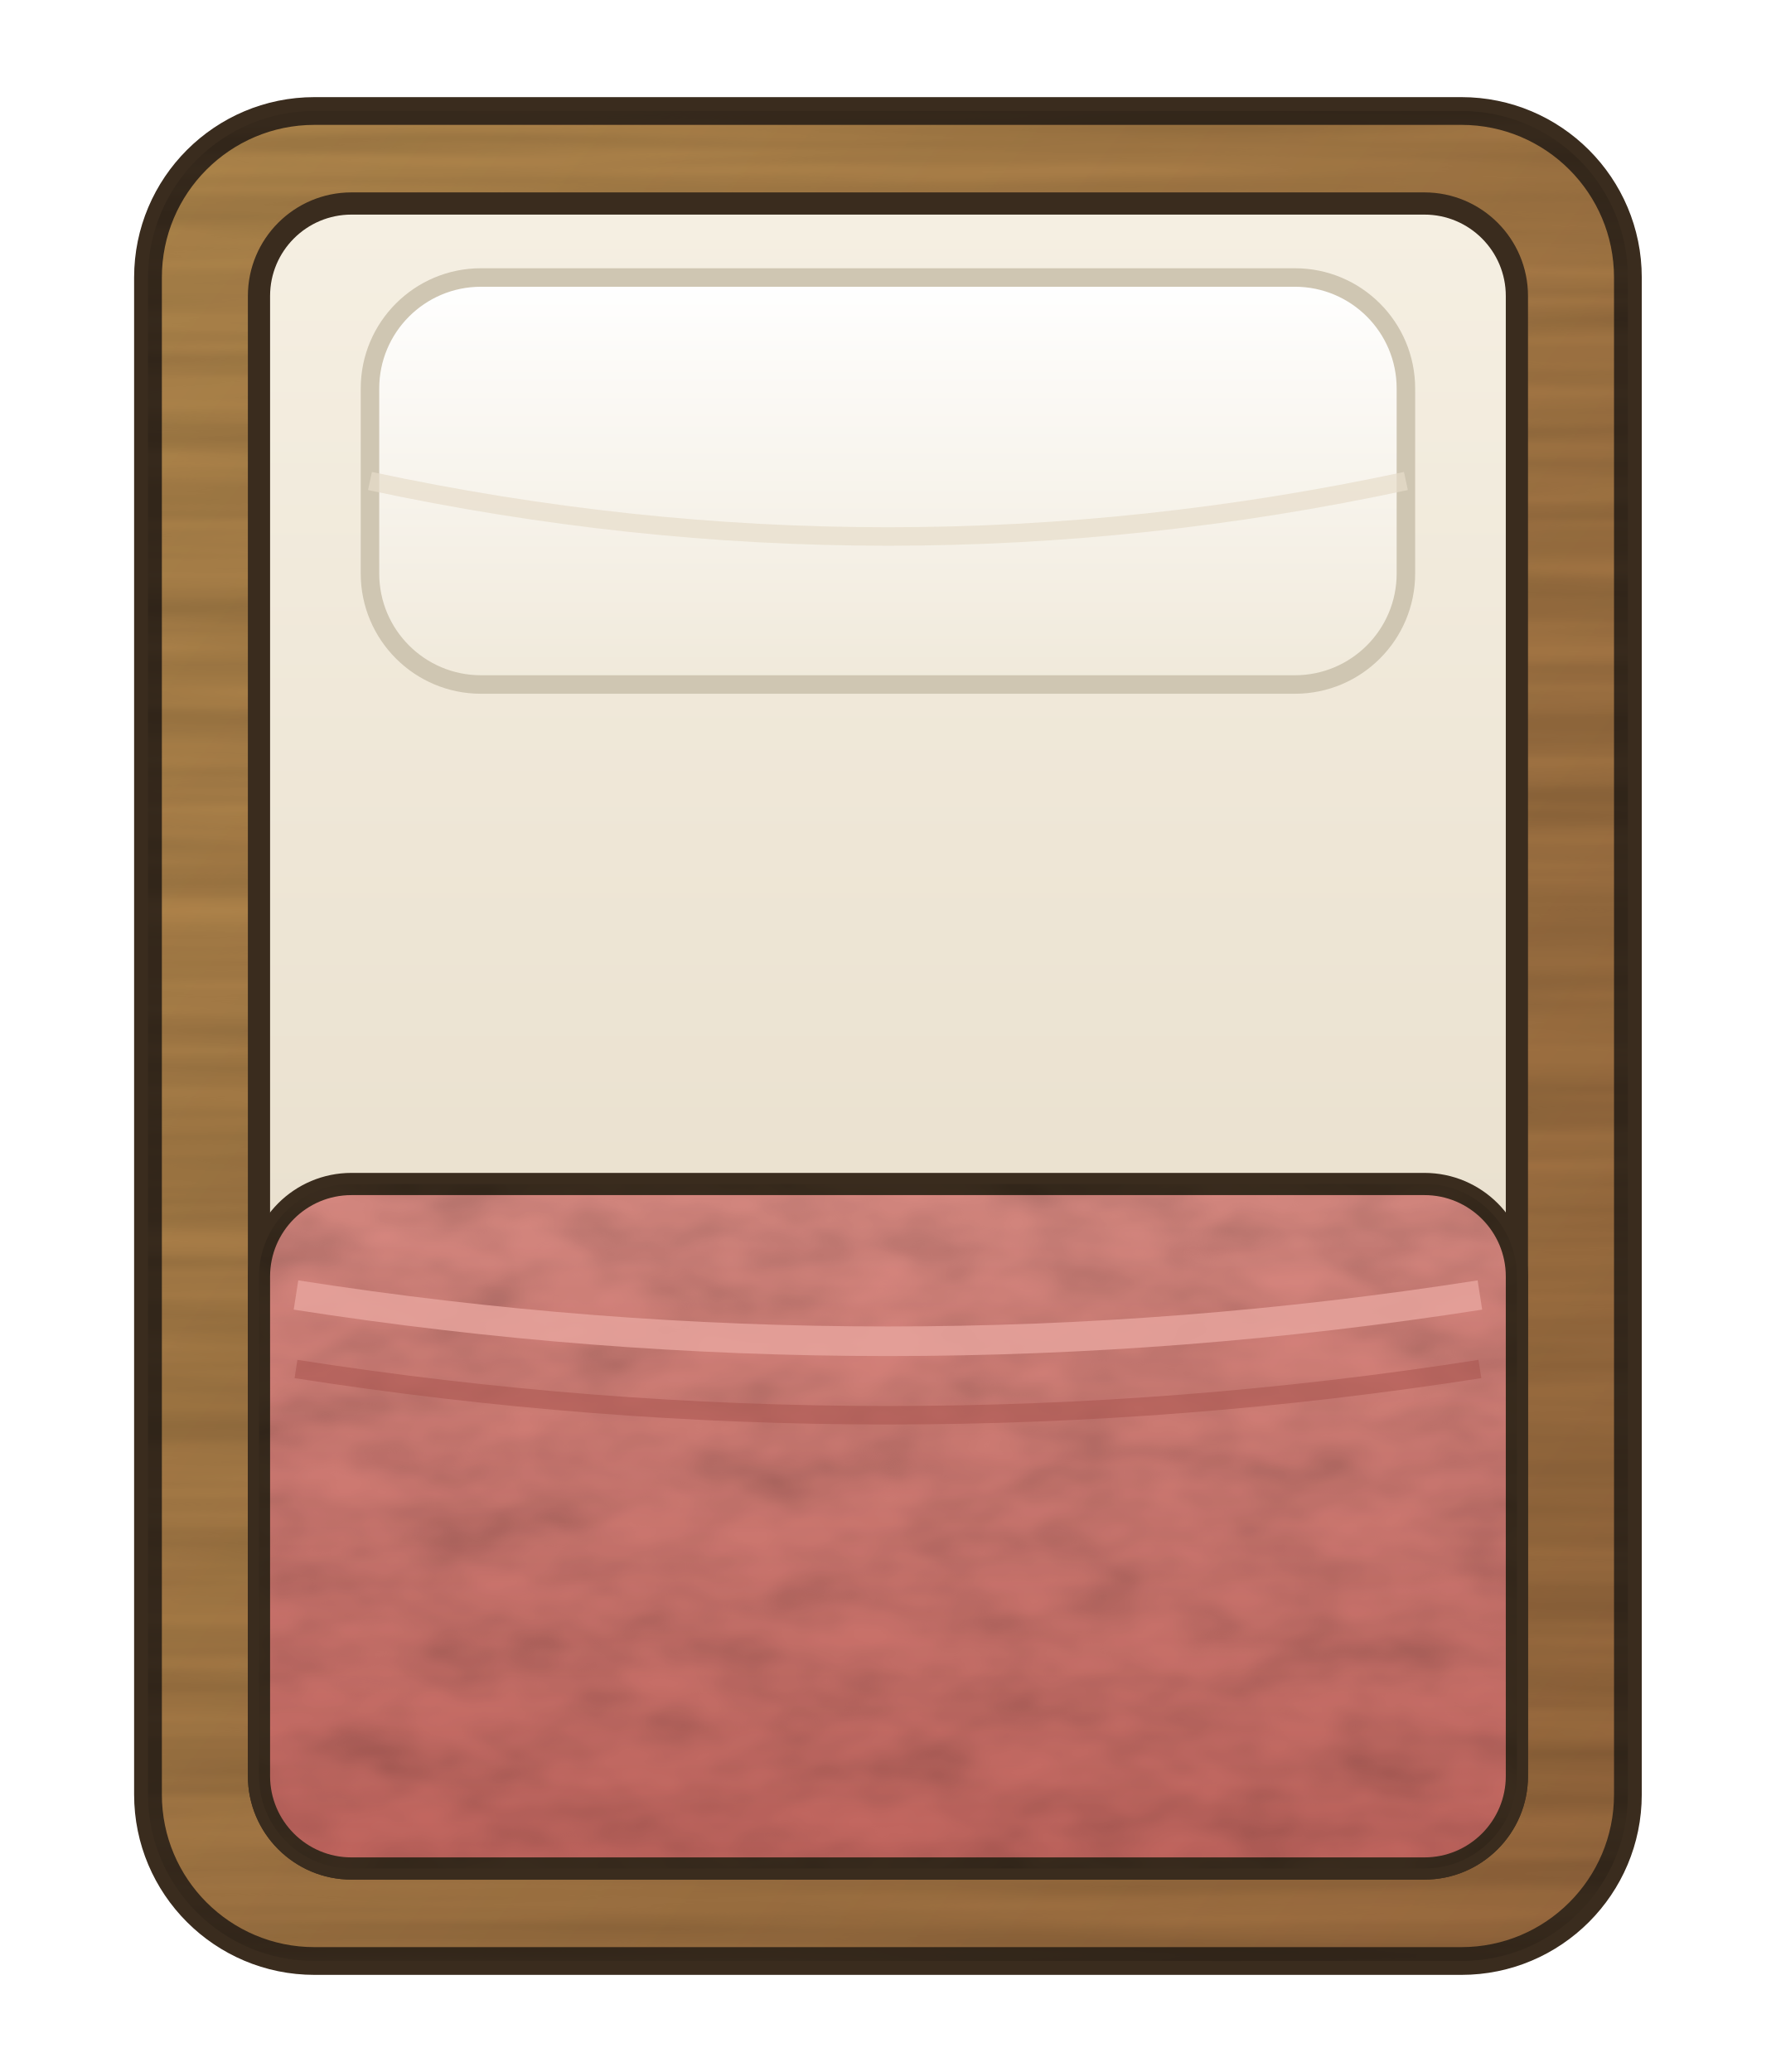
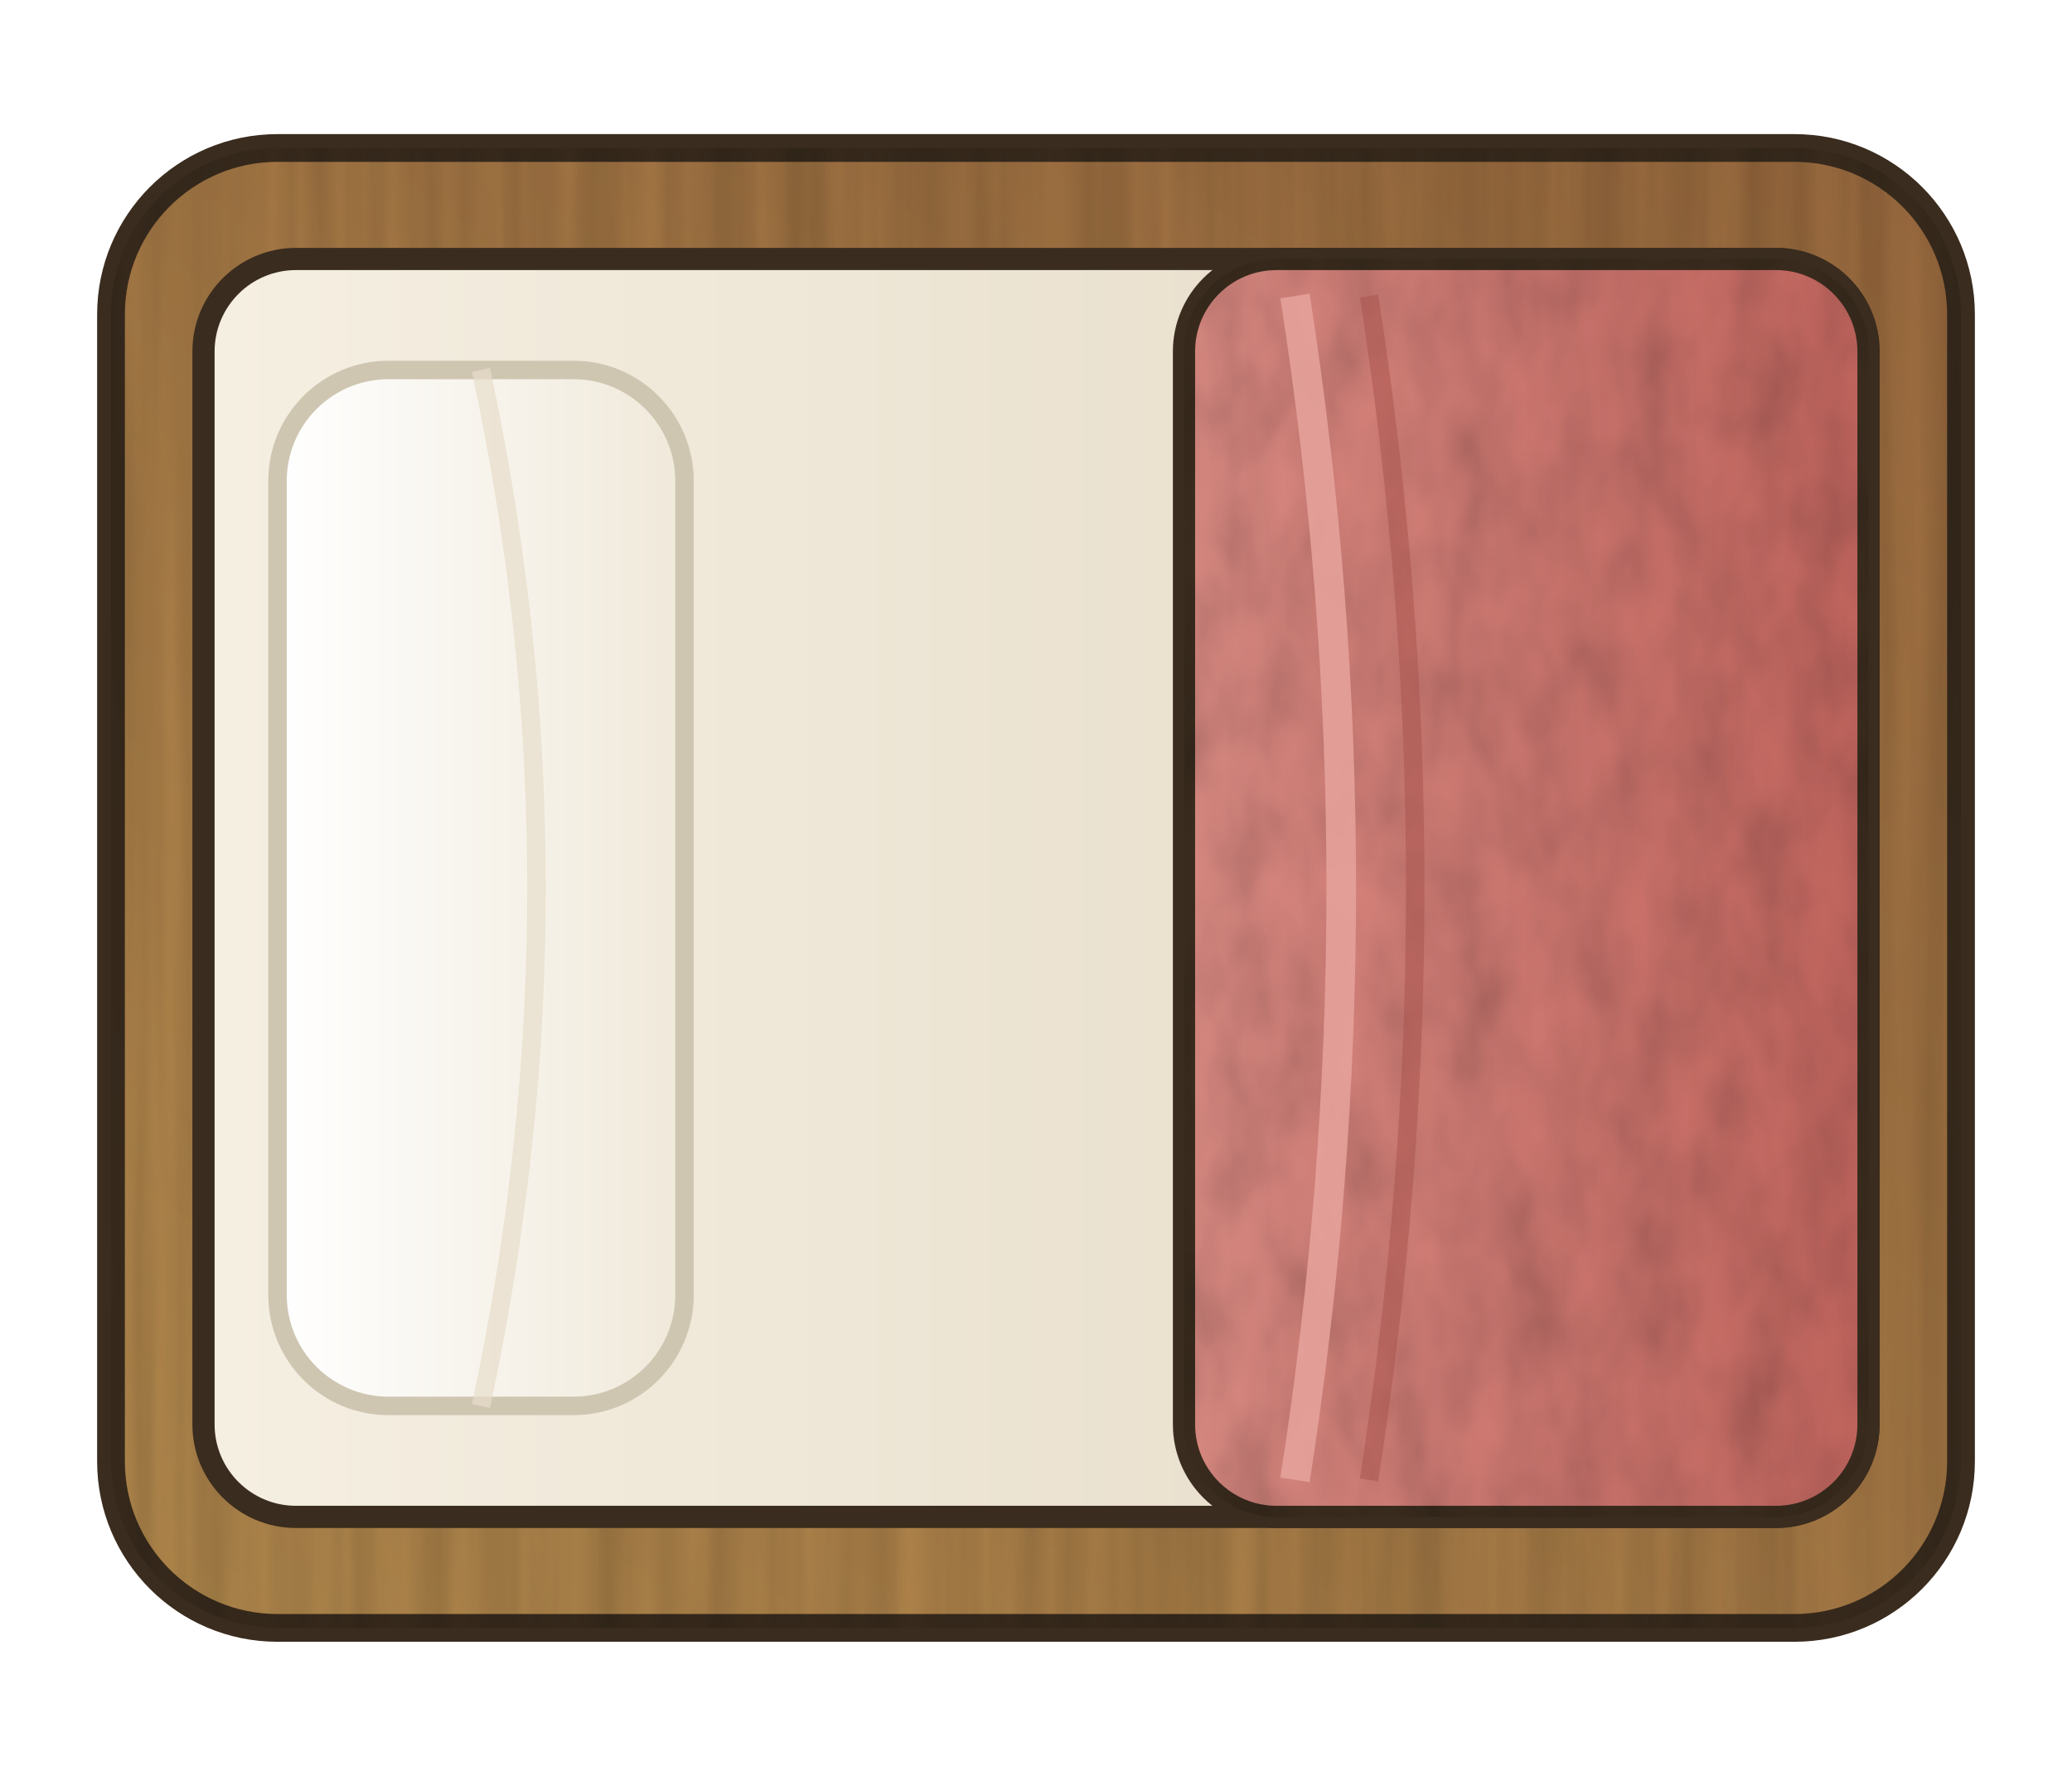
- <svg xmlns="http://www.w3.org/2000/svg" width="96" height="112" viewBox="0 0 96 112">
+ <svg xmlns="http://www.w3.org/2000/svg" width="112" height="96" viewBox="0 0 112 96">
  <defs>
    <linearGradient id="bed_red_frame" x1="0" y1="0" x2="1" y2="1">
      <stop offset="0" stop-color="#b88d4f" />
      <stop offset="1" stop-color="#9c6b3f" />
    </linearGradient>
    <linearGradient id="bed_red_mattress" x1="0" y1="0" x2="0" y2="1">
      <stop offset="0" stop-color="#f5efe2" />
      <stop offset="1" stop-color="#e3d8c3" />
    </linearGradient>
    <linearGradient id="bed_red_pillow" x1="0" y1="0" x2="0" y2="1">
      <stop offset="0" stop-color="#ffffff" />
      <stop offset="1" stop-color="#f0e9da" />
    </linearGradient>
    <linearGradient id="bed_red_blanket" x1="0" y1="0" x2="0" y2="1">
      <stop offset="0" stop-color="#d98a82" />
      <stop offset="1" stop-color="#c2655e" />
    </linearGradient>
    <filter id="bed_red_weave" x="0" y="0" width="100%" height="100%" color-interpolation-filters="sRGB">
      <feTurbulence type="fractalNoise" baseFrequency="0.18 0.32" numOctaves="3" seed="11" stitchTiles="stitch" result="n" />
      <feColorMatrix in="n" type="matrix" values="0 0 0 0 0  0 0 0 0 0  0 0 0 0 0  0.7 0 0 0 0" result="a" />
      <feComponentTransfer in="a" result="m">
        <feFuncA type="gamma" amplitude="1" exponent="1.7" offset="0" />
      </feComponentTransfer>
      <feComposite in="m" in2="SourceAlpha" operator="in" />
    </filter>
    <filter id="bed_red_grain" x="0" y="0" width="100%" height="100%" color-interpolation-filters="sRGB">
      <feTurbulence type="fractalNoise" baseFrequency="0.02 0.5" numOctaves="3" seed="5" result="n" />
      <feColorMatrix in="n" type="matrix" values="0 0 0 0 0  0 0 0 0 0  0 0 0 0 0  0.6 0 0 0 0" result="a" />
      <feComposite in="a" in2="SourceAlpha" operator="in" />
    </filter>
  </defs>
-   <rect x="8" y="6" width="80" height="100" rx="9" fill="url(#bed_red_frame)" stroke="#3a2c1e" stroke-width="1.5" />
-   <rect x="8" y="6" width="80" height="100" rx="9" fill="#7c5430" filter="url(#bed_red_grain)" opacity="0.35" />
-   <rect x="14" y="11" width="68" height="90" rx="5" fill="url(#bed_red_mattress)" stroke="#3a2c1e" stroke-width="1.2" />
-   <rect x="20" y="15" width="56" height="22" rx="6" fill="url(#bed_red_pillow)" stroke="#cfc6b2" stroke-width="1" />
-   <path d="M20 26 q28 6 56 0" fill="none" stroke="#e7ddca" stroke-width="1" opacity="0.7" />
-   <rect x="14" y="64" width="68" height="37" rx="5" fill="url(#bed_red_blanket)" stroke="#3a2c1e" stroke-width="1.2" />
-   <rect x="14" y="64" width="68" height="37" rx="5" fill="#b1564f" filter="url(#bed_red_weave)" opacity="0.4" />
-   <path d="M16 70 q32 5 64 0" fill="none" stroke="#e6a39c" stroke-width="1.6" opacity="0.85" />
-   <path d="M16 74 q32 5 64 0" fill="none" stroke="#a8514b" stroke-width="1" opacity="0.5" />
+   <g transform="translate(0,96) rotate(-90)">
+     <rect x="8" y="6" width="80" height="100" rx="9" fill="url(#bed_red_frame)" stroke="#3a2c1e" stroke-width="1.5" />
+     <rect x="8" y="6" width="80" height="100" rx="9" fill="#7c5430" filter="url(#bed_red_grain)" opacity="0.35" />
+     <rect x="14" y="11" width="68" height="90" rx="5" fill="url(#bed_red_mattress)" stroke="#3a2c1e" stroke-width="1.2" />
+     <rect x="20" y="15" width="56" height="22" rx="6" fill="url(#bed_red_pillow)" stroke="#cfc6b2" stroke-width="1" />
+     <path d="M20 26 q28 6 56 0" fill="none" stroke="#e7ddca" stroke-width="1" opacity="0.7" />
+     <rect x="14" y="64" width="68" height="37" rx="5" fill="url(#bed_red_blanket)" stroke="#3a2c1e" stroke-width="1.2" />
+     <rect x="14" y="64" width="68" height="37" rx="5" fill="#b1564f" filter="url(#bed_red_weave)" opacity="0.4" />
+     <path d="M16 70 q32 5 64 0" fill="none" stroke="#e6a39c" stroke-width="1.6" opacity="0.85" />
+     <path d="M16 74 q32 5 64 0" fill="none" stroke="#a8514b" stroke-width="1" opacity="0.5" />
+   </g>
</svg>
